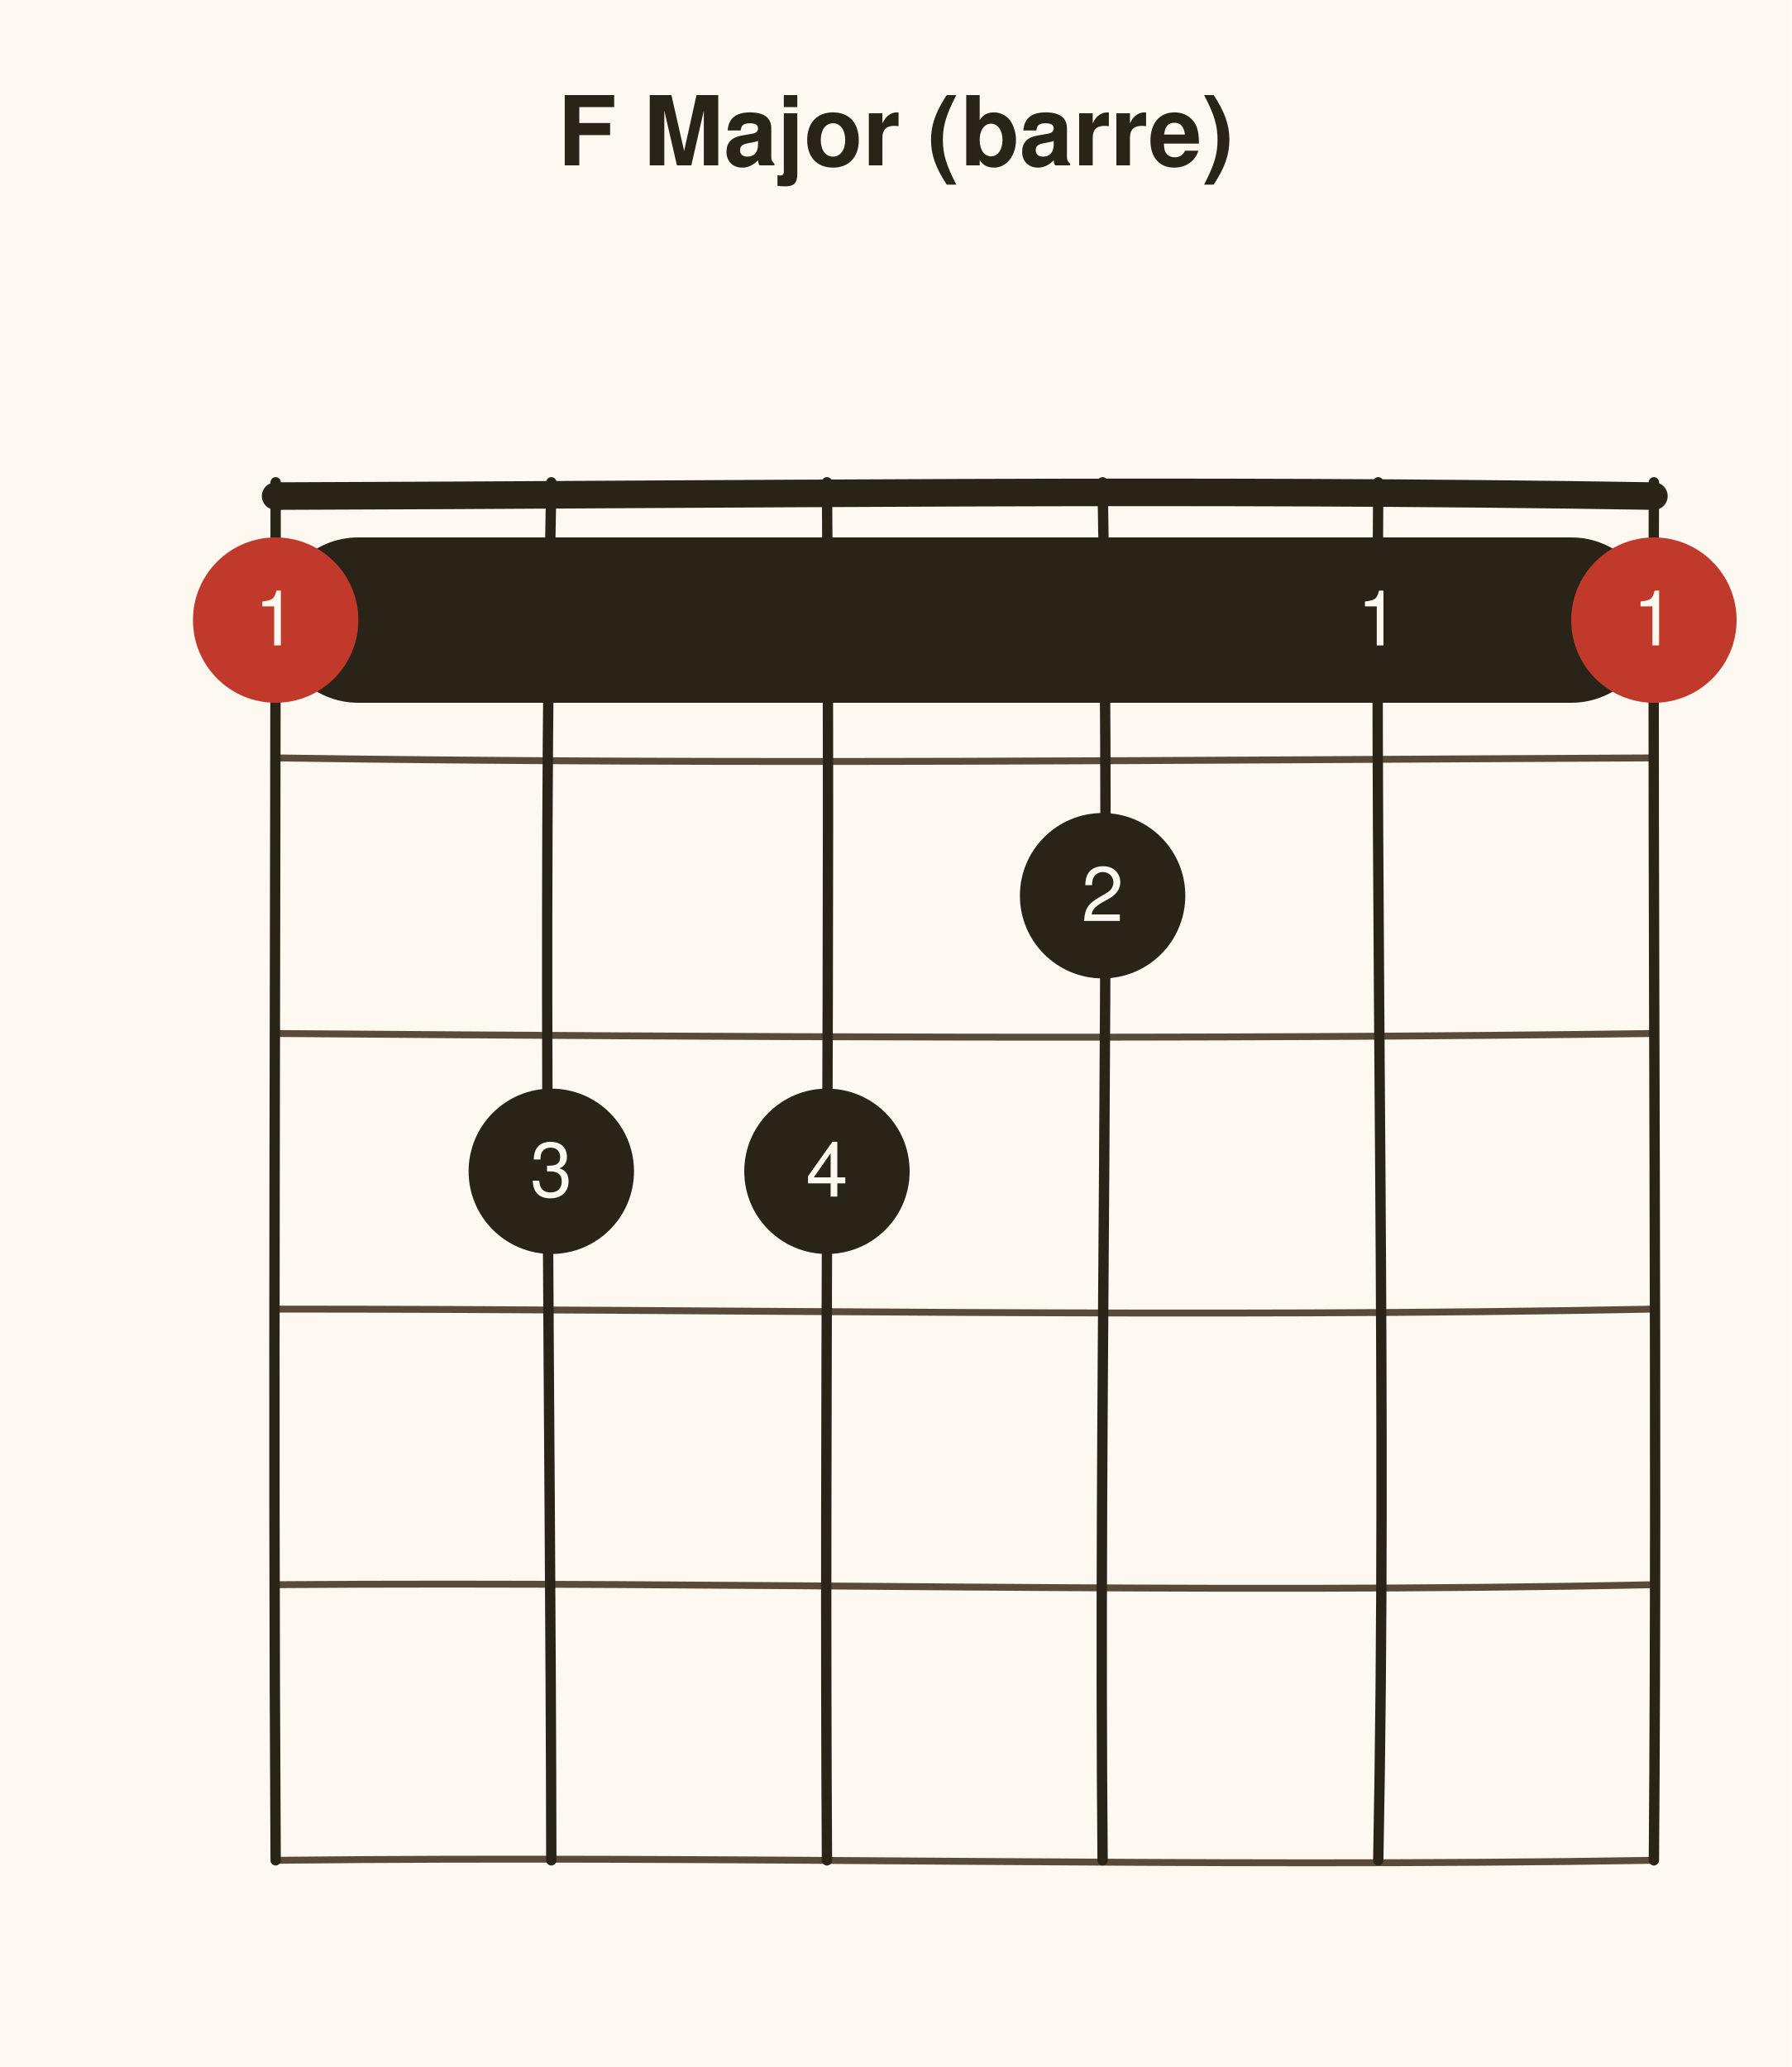
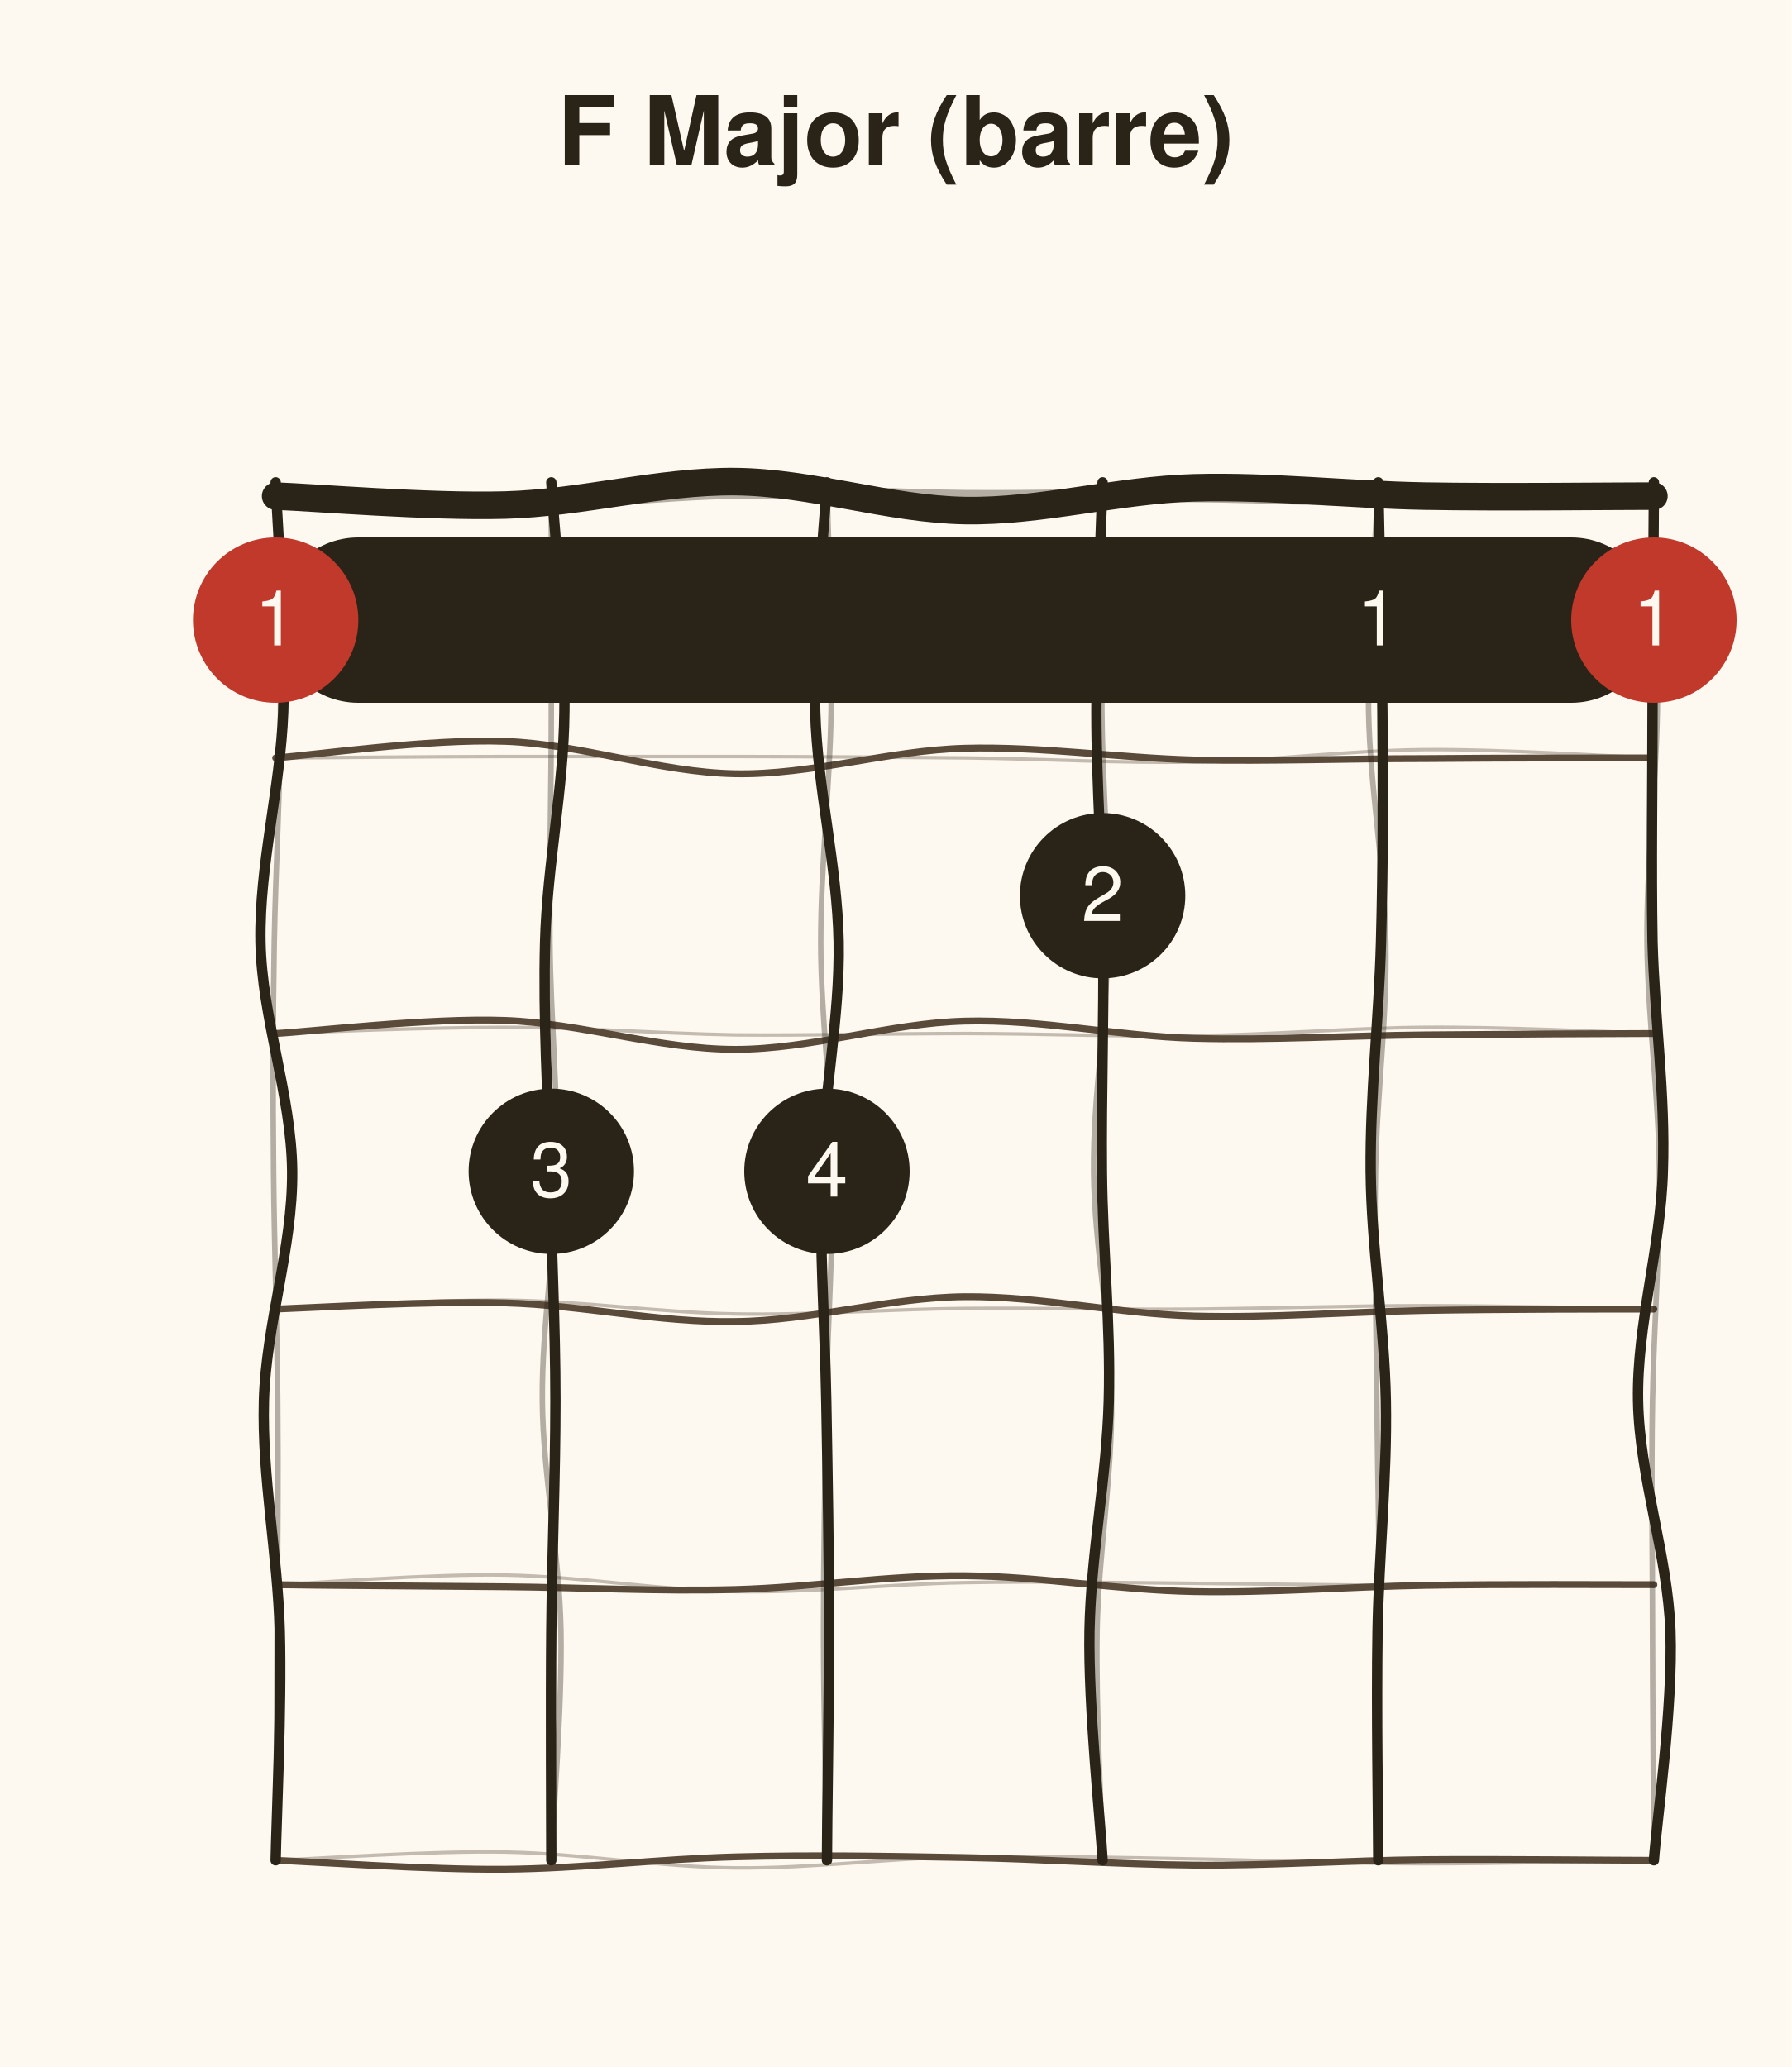
<svg xmlns="http://www.w3.org/2000/svg" width="260" height="300">
  <rect x="0" y="0" width="260" height="300" fill="#fdf8f0" />
-   <path stroke="#2a2318" stroke-width="4" stroke-linecap="round" d="M 40 72 C 106.7,71.8 173.3,70.9 240,72" fill="none" />
-   <path stroke="#5a4a3a" stroke-width="1" stroke-linecap="round" d="M 40 110 C 106.7,111 173.3,110.3 240,110" fill="none" />
-   <path stroke="#5a4a3a" stroke-width="1" stroke-linecap="round" d="M 40 150 C 106.7,150.5 173.3,150.9 240,150" fill="none" />
-   <path stroke="#5a4a3a" stroke-width="1" stroke-linecap="round" d="M 40 190 C 106.7,190 173.3,191.3 240,190" fill="none" />
-   <path stroke="#5a4a3a" stroke-width="1" stroke-linecap="round" d="M 40 230 C 106.7,229.5 173.3,231.4 240,230" fill="none" />
-   <path stroke="#5a4a3a" stroke-width="1" stroke-linecap="round" d="M 40 270 C 106.7,269.3 173.3,271.1 240,270" fill="none" />
-   <path stroke="#2a2318" stroke-width="1.5" stroke-linecap="round" d="M 40 70 C 40,136.7 39.6,203.3 40,270" fill="none" />
-   <path stroke="#2a2318" stroke-width="1.5" stroke-linecap="round" d="M 80 70 C 78.7,136.7 79.9,203.3 80,270" fill="none" />
-   <path stroke="#2a2318" stroke-width="1.5" stroke-linecap="round" d="M 120 70 C 120.5,136.7 119.6,203.3 120,270" fill="none" />
-   <path stroke="#2a2318" stroke-width="1.5" stroke-linecap="round" d="M 160 70 C 161.2,136.7 159.4,203.3 160,270" fill="none" />
-   <path stroke="#2a2318" stroke-width="1.5" stroke-linecap="round" d="M 200 70 C 199.5,136.7 201.3,203.3 200,270" fill="none" />
-   <path stroke="#2a2318" stroke-width="1.5" stroke-linecap="round" d="M 240 70 C 239.8,136.7 240.5,203.3 240,270" fill="none" />
+   <g>
+     <path stroke="#2a2318" stroke-width="4" stroke-linecap="round" d="M 40 72 C 45.5,72.2 62.2,73.6 73.3,73.3 C 84.4,73 95.6,69.8 106.7,69.9 C 117.8,70 128.9,73.9 140,74.1 C 151.1,74.3 162.2,71.1 173.3,70.8 C 184.4,70.5 195.6,71.8 206.7,72 C 217.8,72.2 234.4,72 240,72" fill="none" />
+     <path stroke="#2a2318" stroke-width="2" stroke-linecap="round" d="M 40 72 C 45.5,72.2 62.2,73.3 73.3,73.2 C 84.4,73.1 95.6,71.6 106.7,71.4 C 117.8,71.2 128.9,72 140,72.1 C 151.1,72.2 162.2,71.8 173.3,71.9 C 184.4,72 195.6,72.6 206.7,72.6 C 217.8,72.6 234.4,72.1 240,72" fill="none" stroke-opacity="0.35" />
+   </g>
+   <g>
+     <path stroke="#5a4a3a" stroke-width="1" stroke-linecap="round" d="M 40 110 C 45.5,109.6 62.2,107.2 73.3,107.6 C 84.4,108 95.6,112.1 106.7,112.3 C 117.8,112.5 128.9,108.9 140,108.6 C 151.1,108.3 162.2,110 173.3,110.3 C 184.4,110.5 195.6,110.1 206.7,110.1 C 217.8,110 234.4,110 240,110" fill="none" />
+     <path stroke="#5a4a3a" stroke-width="0.5" stroke-linecap="round" d="M 40 110 C 45.5,110 62.2,109.8 73.3,109.8 C 84.4,109.8 95.6,109.8 106.7,109.8 C 117.8,109.8 128.9,109.9 140,110 C 151.1,110.1 162.2,110.8 173.3,110.6 C 184.4,110.4 195.6,108.9 206.7,108.8 C 217.8,108.7 234.4,109.8 240,110" fill="none" stroke-opacity="0.35" />
+   </g>
+   <g>
+     <path stroke="#5a4a3a" stroke-width="1" stroke-linecap="round" d="M 40 150 C 45.5,149.7 62.2,147.7 73.3,148.1 C 84.4,148.5 95.6,152.3 106.7,152.3 C 117.8,152.3 128.9,148.5 140,148.2 C 151.1,147.9 162.2,150.4 173.3,150.7 C 184.4,151 195.6,150.3 206.7,150.2 C 217.8,150.1 234.4,150 240,150" fill="none" />
+     <path stroke="#5a4a3a" stroke-width="0.5" stroke-linecap="round" d="M 40 150 C 45.5,149.8 62.2,149.1 73.3,149.1 C 84.4,149.1 95.6,150 106.7,150.2 C 117.8,150.3 128.9,150 140,150 C 151.1,150 162.2,150.5 173.3,150.3 C 184.4,150.2 195.6,149.2 206.7,149.1 C 217.8,149 234.4,149.8 240,150" fill="none" stroke-opacity="0.35" />
+   </g>
+   <g>
+     <path stroke="#5a4a3a" stroke-width="1" stroke-linecap="round" d="M 40 190 C 45.5,189.8 62.2,188.8 73.3,189.1 C 84.4,189.4 95.6,192 106.7,191.8 C 117.8,191.7 128.9,188.3 140,188.2 C 151.1,188.1 162.2,190.7 173.3,191 C 184.4,191.3 195.6,190.4 206.7,190.2 C 217.8,190 234.4,190 240,190" fill="none" />
+     <path stroke="#5a4a3a" stroke-width="0.5" stroke-linecap="round" d="M 40 190 C 45.5,189.8 62.2,188.6 73.3,188.7 C 84.4,188.8 95.6,190.5 106.7,190.7 C 117.8,190.9 128.9,190 140,189.9 C 151.1,189.8 162.2,190.1 173.3,190 C 184.4,189.9 195.6,189.5 206.7,189.5 C 217.8,189.5 234.4,189.9 240,190" fill="none" stroke-opacity="0.35" />
+   </g>
+   <g>
+     <path stroke="#5a4a3a" stroke-width="1" stroke-linecap="round" d="M 40 230 C 45.5,230.1 62.2,230.2 73.3,230.3 C 84.4,230.4 95.6,231 106.7,230.7 C 117.8,230.4 128.9,228.6 140,228.7 C 151.1,228.8 162.2,230.8 173.3,231 C 184.4,231.2 195.6,230.3 206.7,230.1 C 217.8,229.9 234.4,230 240,230" fill="none" />
+     <path stroke="#5a4a3a" stroke-width="0.5" stroke-linecap="round" d="M 40 230 C 45.5,229.8 62.2,228.4 73.3,228.6 C 84.4,228.8 95.6,230.8 106.7,231 C 117.8,231.2 128.9,229.9 140,229.7 C 151.1,229.5 162.2,229.7 173.3,229.8 C 184.4,229.9 195.6,230.1 206.7,230.1 C 217.8,230.1 234.4,230 240,230" fill="none" stroke-opacity="0.35" />
+   </g>
+   <g>
+     <path stroke="#5a4a3a" stroke-width="1" stroke-linecap="round" d="M 40 270 C 45.5,270.2 62.2,271.4 73.3,271.3 C 84.4,271.2 95.6,269.8 106.7,269.5 C 117.8,269.2 128.9,269.4 140,269.6 C 151.1,269.8 162.2,270.6 173.3,270.7 C 184.4,270.8 195.6,270 206.7,269.9 C 217.8,269.8 234.4,270 240,270" fill="none" />
+     <path stroke="#5a4a3a" stroke-width="0.5" stroke-linecap="round" d="M 40 270 C 45.5,269.8 62.2,268.6 73.3,268.8 C 84.4,269 95.6,271 106.7,271.1 C 117.8,271.2 128.9,269.7 140,269.5 C 151.1,269.3 162.2,269.6 173.3,269.8 C 184.4,270 195.6,270.5 206.7,270.5 C 217.8,270.5 234.4,270.1 240,270" fill="none" stroke-opacity="0.35" />
+   </g>
+   <g>
+     <path stroke="#2a2318" stroke-width="1.5" stroke-linecap="round" d="M 40 70 C 40.2,75.5 41.5,92.2 41.1,103.3 C 40.7,114.4 37.6,125.6 37.8,136.7 C 38,147.8 42.3,158.9 42.4,170 C 42.5,181.1 38.6,192.2 38.3,203.3 C 38,214.4 40.3,225.6 40.6,236.7 C 40.9,247.8 40.1,264.4 40,270" fill="none" />
+     <path stroke="#2a2318" stroke-width="0.8" stroke-linecap="round" d="M 40 70 C 40.1,75.5 40.7,92.2 40.7,103.3 C 40.7,114.4 40,125.6 39.8,136.7 C 39.6,147.8 39.6,158.9 39.7,170 C 39.8,181.1 40.2,192.2 40.3,203.3 C 40.4,214.4 40.3,225.6 40.2,236.7 C 40.2,247.8 40,264.4 40,270" fill="none" stroke-opacity="0.35" />
+   </g>
+   <g>
+     <path stroke="#2a2318" stroke-width="1.5" stroke-linecap="round" d="M 80 70 C 80.3,75.5 82.1,92.2 81.9,103.3 C 81.8,114.4 79.4,125.6 79.1,136.7 C 78.8,147.8 79.5,158.9 79.8,170 C 80,181.1 80.6,192.2 80.6,203.3 C 80.6,214.4 80.1,225.6 80,236.7 C 79.9,247.8 80,264.4 80,270" fill="none" />
+     <path stroke="#2a2318" stroke-width="0.8" stroke-linecap="round" d="M 80 70 C 80,75.5 80,92.2 80,103.3 C 80,114.4 79.7,125.6 79.8,136.7 C 79.9,147.8 81,158.9 80.8,170 C 80.6,181.1 78.6,192.2 78.7,203.3 C 78.8,214.4 81.2,225.6 81.4,236.7 C 81.6,247.8 80.2,264.4 80,270" fill="none" stroke-opacity="0.35" />
+   </g>
+   <g>
+     <path stroke="#2a2318" stroke-width="1.5" stroke-linecap="round" d="M 120 70 C 119.7,75.5 118,92.2 118.3,103.3 C 118.6,114.4 121.5,125.6 121.7,136.7 C 121.9,147.8 119.5,158.9 119.2,170 C 118.9,181.1 119.7,192.2 119.9,203.3 C 120.1,214.4 120.3,225.6 120.3,236.7 C 120.3,247.8 120,264.4 120,270" fill="none" />
+     <path stroke="#2a2318" stroke-width="0.8" stroke-linecap="round" d="M 120 70 C 120.1,75.5 120.8,92.2 120.6,103.3 C 120.4,114.4 119.1,125.6 119.1,136.7 C 119.1,147.8 120.7,158.9 120.8,170 C 120.9,181.1 120.1,192.2 119.9,203.3 C 119.7,214.4 119.5,225.6 119.5,236.7 C 119.5,247.8 119.9,264.4 120,270" fill="none" stroke-opacity="0.35" />
+   </g>
+   <g>
+     <path stroke="#2a2318" stroke-width="1.5" stroke-linecap="round" d="M 160 70 C 159.8,75.5 159.1,92.2 159.1,103.3 C 159.1,114.4 160,125.6 160.1,136.7 C 160.2,147.8 159.8,158.9 159.9,170 C 160,181.1 161.2,192.2 160.9,203.3 C 160.6,214.4 158.3,225.6 158.1,236.7 C 157.9,247.8 159.7,264.4 160,270" fill="none" />
+     <path stroke="#2a2318" stroke-width="0.8" stroke-linecap="round" d="M 160 70 C 160,75.5 159.8,92.2 159.9,103.3 C 160,114.4 161,125.6 160.8,136.7 C 160.6,147.8 158.6,158.9 158.7,170 C 158.8,181.1 161.2,192.2 161.3,203.3 C 161.4,214.4 159.4,225.6 159.2,236.7 C 159,247.8 159.9,264.4 160,270" fill="none" stroke-opacity="0.35" />
+   </g>
+   <g>
+     <path stroke="#2a2318" stroke-width="1.5" stroke-linecap="round" d="M 200 70 C 200.1,75.5 200.5,92.2 200.6,103.3 C 200.7,114.4 200.7,125.6 200.4,136.7 C 200.1,147.8 198.8,158.9 198.9,170 C 199,181.1 200.9,192.2 201.1,203.3 C 201.3,214.4 200.1,225.6 199.9,236.7 C 199.7,247.8 200,264.4 200,270" fill="none" />
+     <path stroke="#2a2318" stroke-width="0.8" stroke-linecap="round" d="M 200 70 C 199.8,75.5 198.4,92.2 198.6,103.3 C 198.8,114.4 200.9,125.6 201.1,136.7 C 201.3,147.8 199.8,158.9 199.6,170 C 199.4,181.1 199.7,192.2 199.8,203.3 C 199.9,214.4 200.2,225.6 200.2,236.7 C 200.2,247.8 200,264.4 200,270" fill="none" stroke-opacity="0.35" />
+   </g>
+   <g>
+     <path stroke="#2a2318" stroke-width="1.5" stroke-linecap="round" d="M 240 70 C 240,75.5 239.8,92.2 239.8,103.3 C 239.8,114.4 239.6,125.6 239.8,136.7 C 240.1,147.8 241.7,158.9 241.3,170 C 241,181.1 237.5,192.2 237.7,203.3 C 237.9,214.4 242,225.6 242.4,236.7 C 242.8,247.8 240.4,264.4 240,270" fill="none" />
+     <path stroke="#2a2318" stroke-width="0.8" stroke-linecap="round" d="M 240 70 C 240.1,75.5 240.7,92.2 240.5,103.3 C 240.3,114.4 238.9,125.6 239,136.7 C 239.1,147.8 240.7,158.9 240.8,170 C 240.9,181.1 240,192.2 239.8,203.3 C 239.6,214.4 239.8,225.6 239.8,236.7 C 239.8,247.8 240,264.4 240,270" fill="none" stroke-opacity="0.35" />
+   </g>
  <text x="130" y="24" text-anchor="middle" dominant-baseline="auto" fill="#2a2318" font-family="Helvetica, Arial, sans-serif" font-size="14" font-weight="bold">F Major (barre)</text>
  <rect x="40" y="78" width="200" height="24" rx="12" ry="12" fill="#2a2318" />
  <circle cx="40" cy="90" r="12" fill="#c0392b" />
  <text x="40" y="90" text-anchor="middle" dominant-baseline="middle" fill="#fdf8f0" font-family="Helvetica, Arial, sans-serif" font-size="11">1</text>
  <circle cx="80" cy="170" r="12" fill="#2a2318" />
  <text x="80" y="170" text-anchor="middle" dominant-baseline="middle" fill="#fdf8f0" font-family="Helvetica, Arial, sans-serif" font-size="11">3</text>
  <circle cx="120" cy="170" r="12" fill="#2a2318" />
  <text x="120" y="170" text-anchor="middle" dominant-baseline="middle" fill="#fdf8f0" font-family="Helvetica, Arial, sans-serif" font-size="11">4</text>
  <circle cx="160" cy="130" r="12" fill="#2a2318" />
  <text x="160" y="130" text-anchor="middle" dominant-baseline="middle" fill="#fdf8f0" font-family="Helvetica, Arial, sans-serif" font-size="11">2</text>
  <circle cx="200" cy="90" r="12" fill="#2a2318" />
  <text x="200" y="90" text-anchor="middle" dominant-baseline="middle" fill="#fdf8f0" font-family="Helvetica, Arial, sans-serif" font-size="11">1</text>
  <circle cx="240" cy="90" r="12" fill="#c0392b" />
  <text x="240" y="90" text-anchor="middle" dominant-baseline="middle" fill="#fdf8f0" font-family="Helvetica, Arial, sans-serif" font-size="11">1</text>
</svg>
